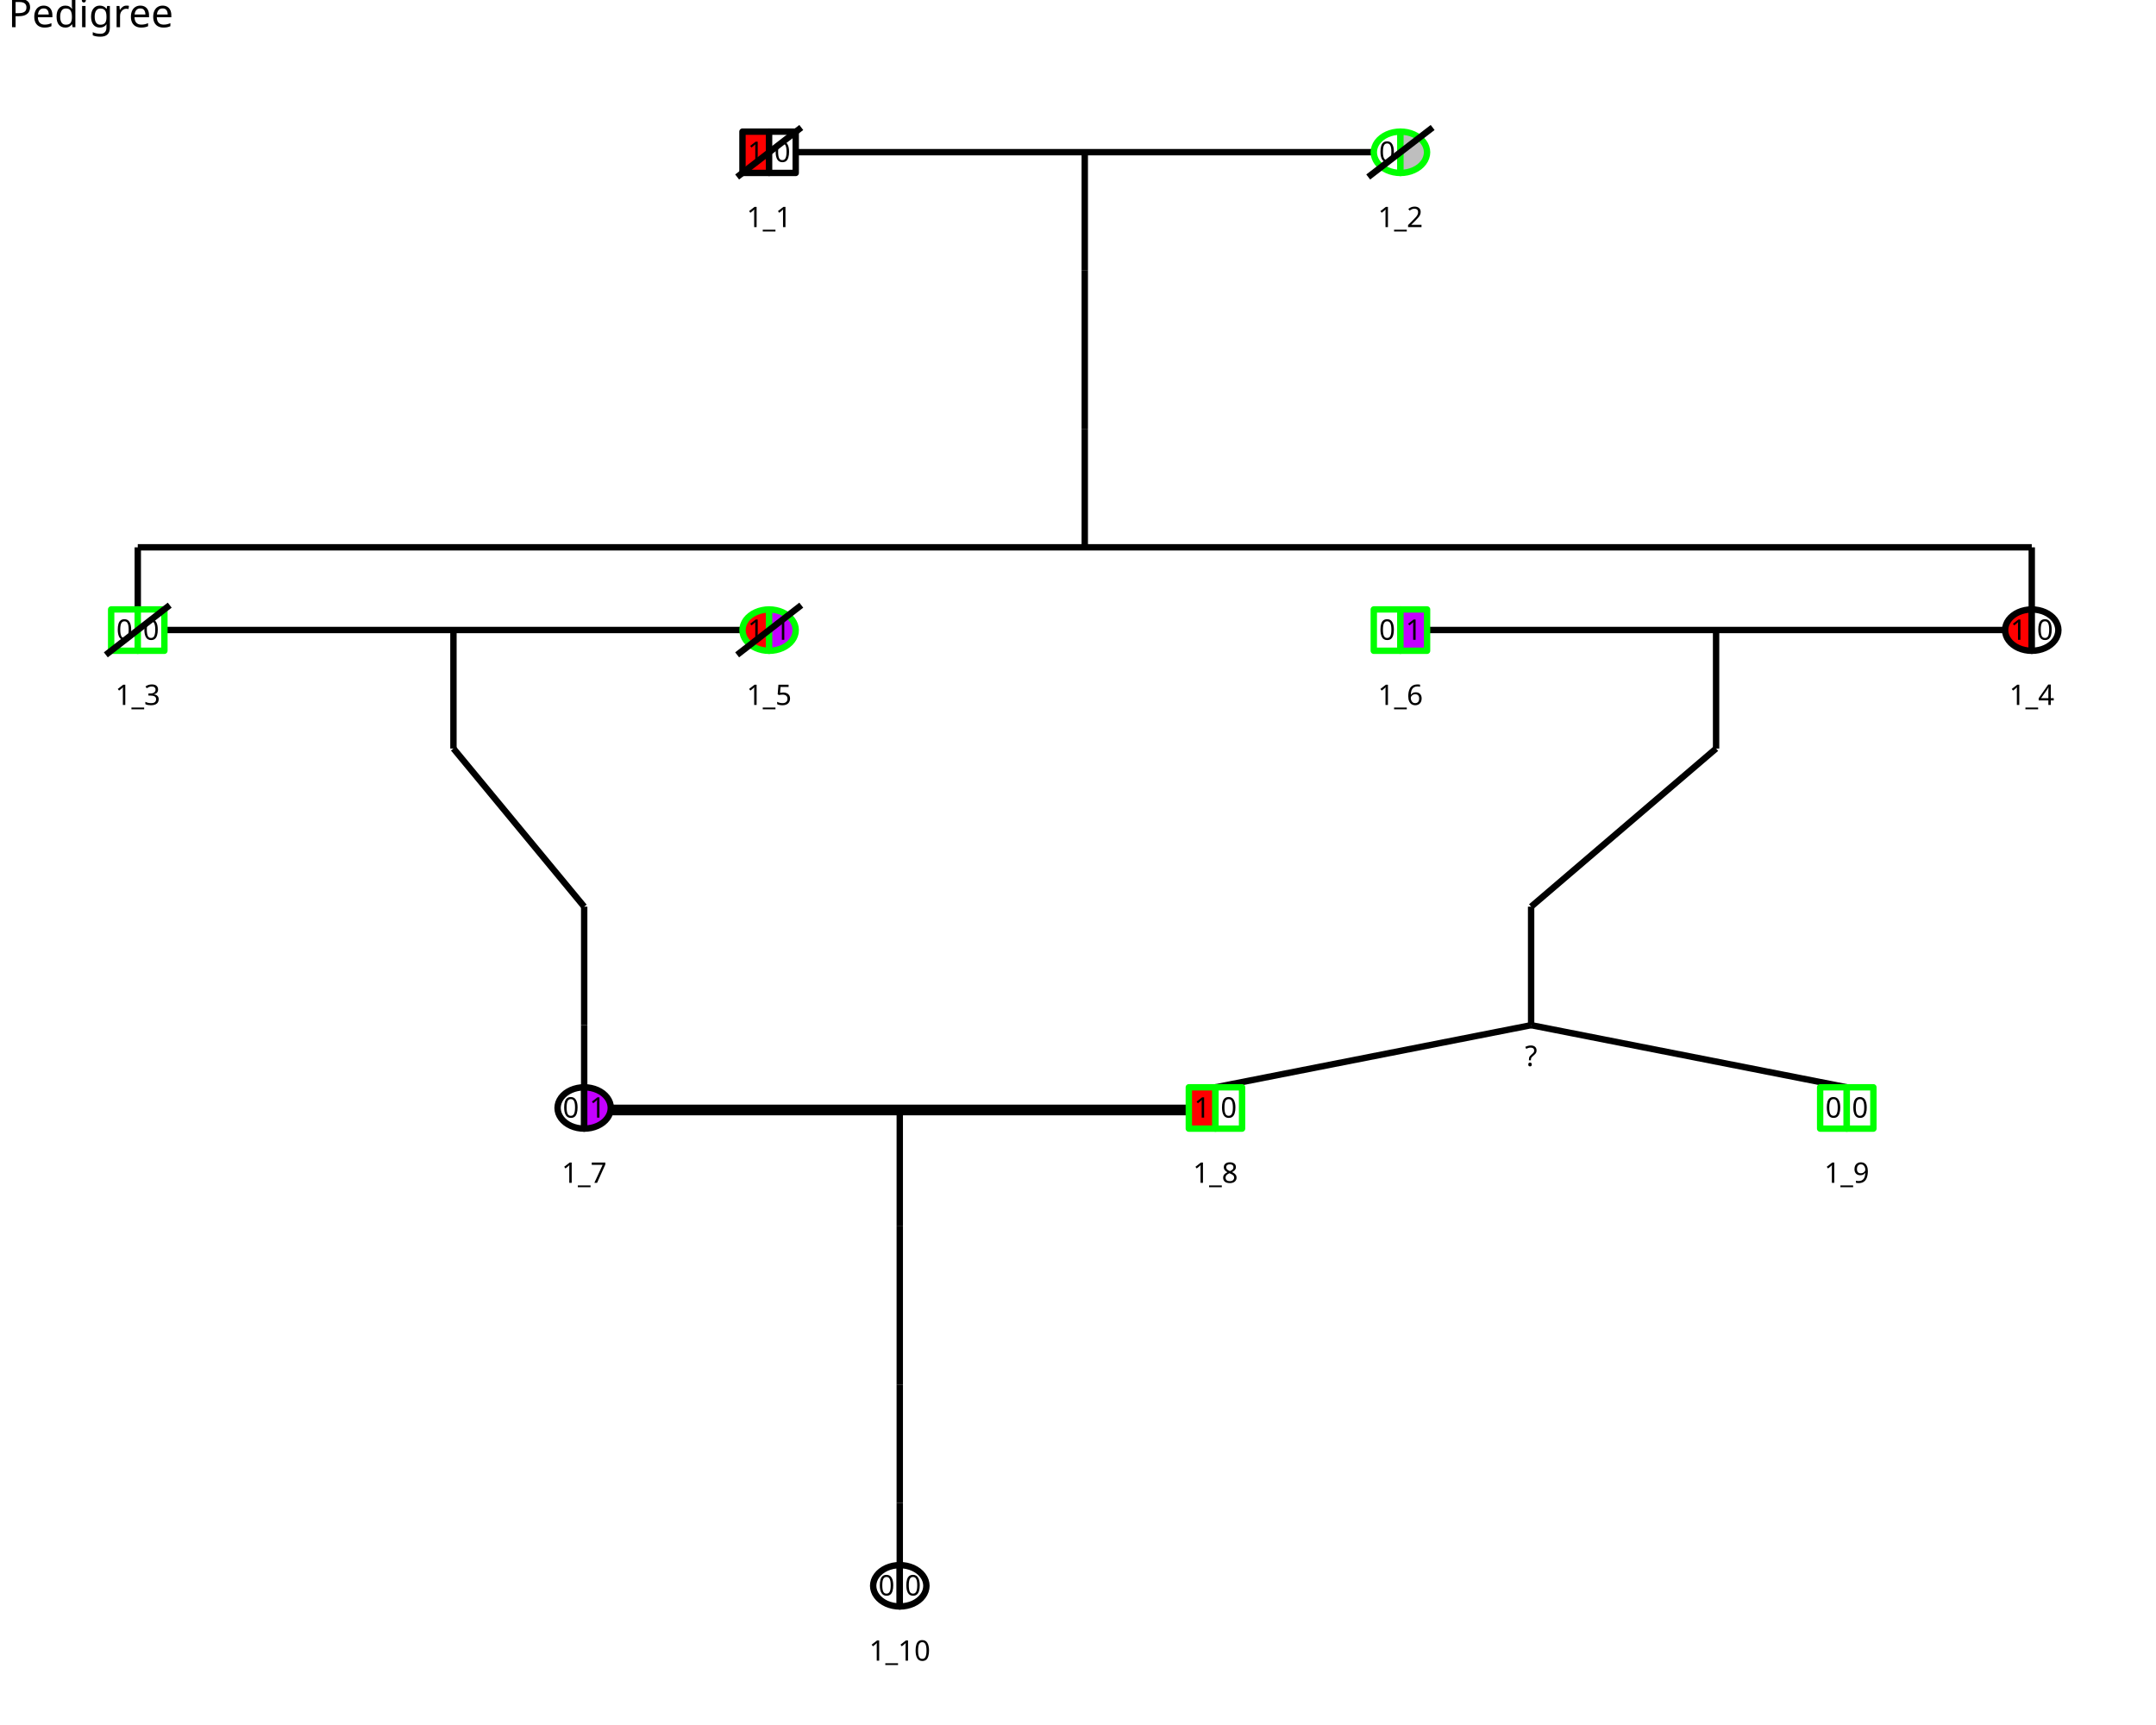
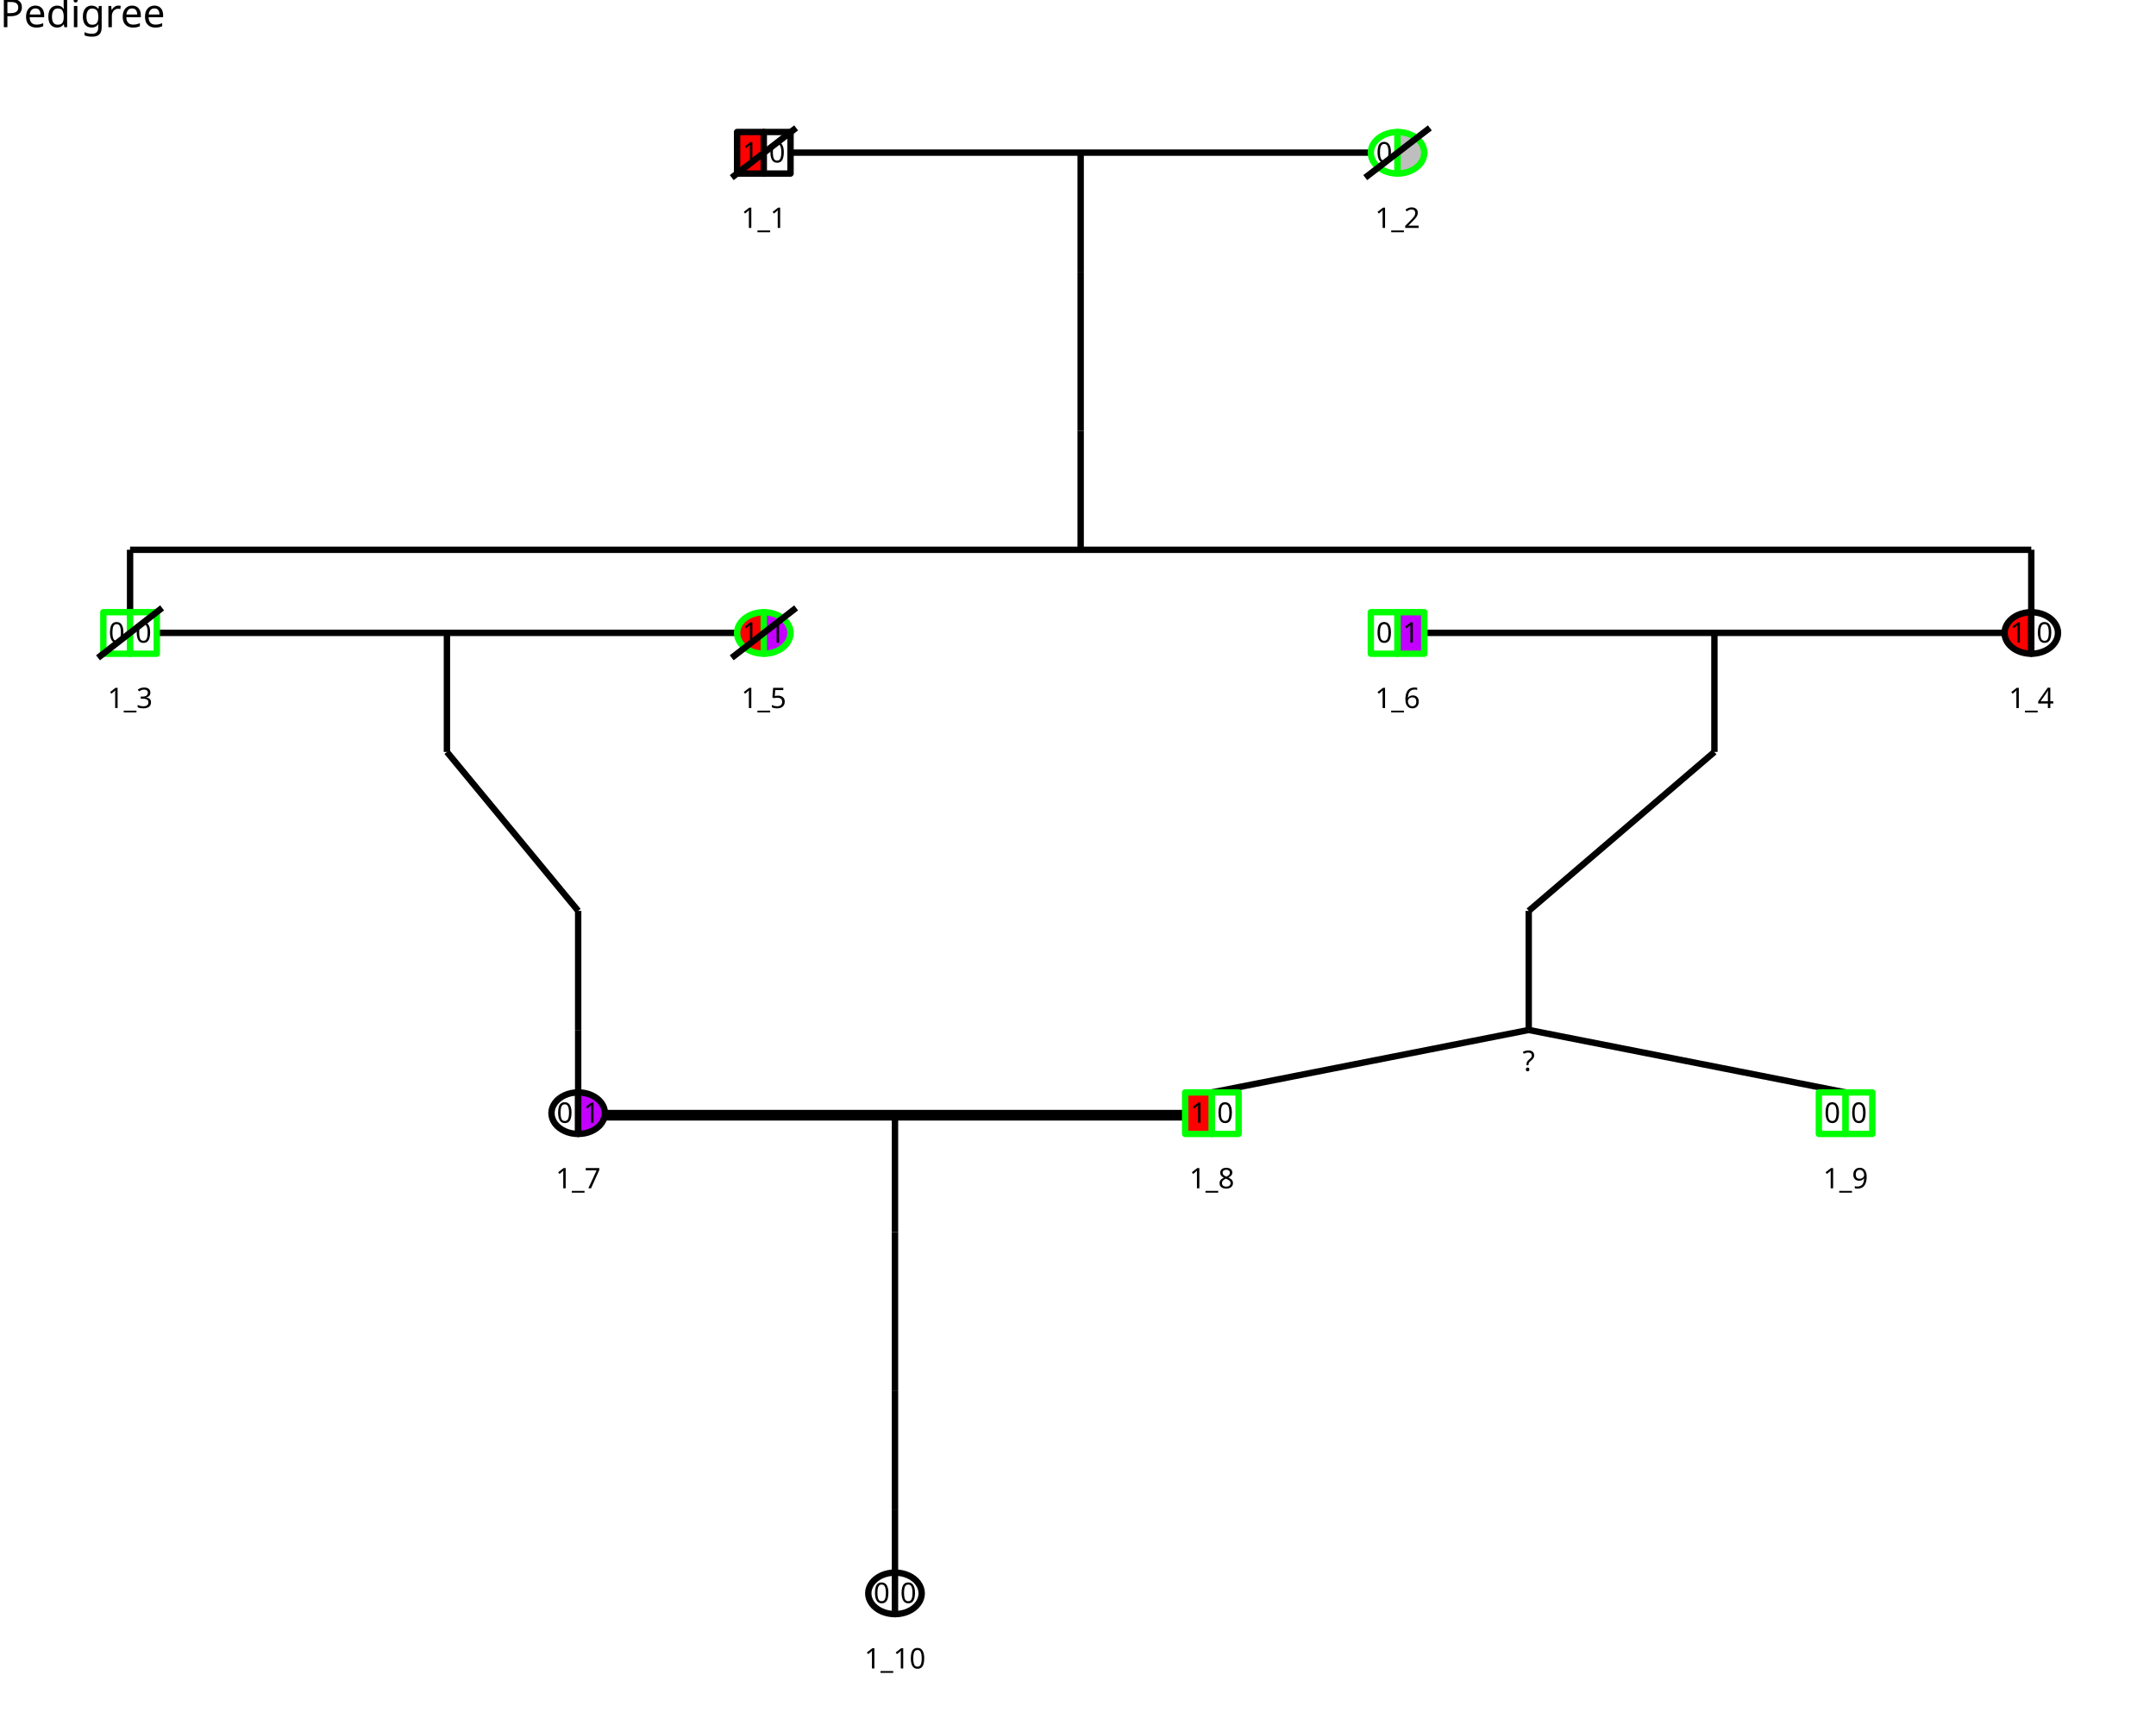
<svg xmlns="http://www.w3.org/2000/svg" class="svglite" data-engine-version="2.0" width="720.00pt" height="576.00pt" viewBox="0 0 720.00 576.00">
  <defs>
    <style type="text/css">
    .svglite line, .svglite polyline, .svglite polygon, .svglite path, .svglite rect, .svglite circle {
      fill: none;
      stroke: #000000;
      stroke-linecap: round;
      stroke-linejoin: round;
      stroke-miterlimit: 10.00;
    }
  </style>
  </defs>
  <rect width="100%" height="100%" style="stroke: none; fill: #FFFFFF;" />
  <defs>
    <clipPath id="cpMC4wMHw3MjAuMDB8MC4wMHw1NzYuMDA=">
      <rect x="0.00" y="0.00" width="720.00" height="576.00" />
    </clipPath>
  </defs>
  <g clip-path="url(#cpMC4wMHw3MjAuMDB8MC4wMHw1NzYuMDA=)">
    <rect x="0.00" y="0.00" width="720.00" height="576.00" style="stroke-width: 1.07; stroke: #FFFFFF; fill: #FFFFFF;" />
  </g>
  <defs>
-     <clipPath id="cpMi43NHw3MjAuMDB8MTcuMzB8NTczLjI2">
-       <rect x="2.74" y="17.30" width="717.26" height="555.96" />
+     <clipPath id="cpMC4wMHw3MjAuMDB8MTcuMzB8NTc2LjAw">
+       <rect x="0.00" y="17.30" width="720.00" height="558.70" />
    </clipPath>
  </defs>
-   <g clip-path="url(#cpMi43NHw3MjAuMDB8MTcuMzB8NTczLjI2)">
-     <rect x="2.74" y="17.30" width="717.26" height="555.96" style="stroke-width: 1.07; stroke: none;" />
-     <line x1="265.70" y1="50.81" x2="458.82" y2="50.81" style="stroke-width: 2.13; stroke-linecap: butt;" />
-     <line x1="54.90" y1="210.37" x2="247.95" y2="210.37" style="stroke-width: 2.13; stroke-linecap: butt;" />
-     <line x1="203.99" y1="369.92" x2="397.05" y2="369.92" style="stroke-width: 2.13; stroke-linecap: butt;" />
-     <line x1="476.53" y1="210.37" x2="669.65" y2="210.37" style="stroke-width: 2.13; stroke-linecap: butt;" />
-     <line x1="203.99" y1="371.36" x2="397.05" y2="371.36" style="stroke-width: 2.13; stroke-linecap: butt;" />
-     <line x1="46.01" y1="203.50" x2="46.01" y2="182.76" style="stroke-width: 2.13; stroke-linecap: butt;" />
-     <line x1="678.51" y1="203.50" x2="678.51" y2="182.76" style="stroke-width: 2.13; stroke-linecap: butt;" />
-     <line x1="46.01" y1="182.76" x2="678.51" y2="182.76" style="stroke-width: 2.13; stroke-linecap: butt;" />
-     <line x1="362.26" y1="182.76" x2="362.26" y2="143.19" style="stroke-width: 2.13; stroke-linecap: butt;" />
-     <line x1="362.26" y1="143.19" x2="362.26" y2="90.38" style="stroke-width: 2.13; stroke-linecap: butt;" />
-     <line x1="362.26" y1="90.38" x2="362.26" y2="50.81" style="stroke-width: 2.13; stroke-linecap: butt;" />
-     <line x1="195.09" y1="363.06" x2="195.09" y2="342.32" style="stroke-width: 2.13; stroke-linecap: butt;" />
-     <line x1="195.09" y1="342.32" x2="195.09" y2="342.32" style="stroke-width: 2.13; stroke-linecap: butt;" />
-     <line x1="195.09" y1="342.32" x2="195.09" y2="302.75" style="stroke-width: 2.13; stroke-linecap: butt;" />
-     <line x1="195.09" y1="302.75" x2="151.43" y2="249.94" style="stroke-width: 2.13; stroke-linecap: butt;" />
-     <line x1="151.43" y1="249.94" x2="151.43" y2="210.37" style="stroke-width: 2.13; stroke-linecap: butt;" />
-     <line x1="405.90" y1="363.06" x2="511.32" y2="342.32" style="stroke-width: 2.13; stroke-linecap: butt;" />
-     <line x1="616.73" y1="363.06" x2="511.32" y2="342.32" style="stroke-width: 2.13; stroke-linecap: butt;" />
-     <line x1="511.32" y1="342.32" x2="511.32" y2="342.32" style="stroke-width: 2.13; stroke-linecap: butt;" />
-     <line x1="511.32" y1="342.32" x2="511.32" y2="302.75" style="stroke-width: 2.13; stroke-linecap: butt;" />
-     <line x1="511.32" y1="302.75" x2="573.09" y2="249.94" style="stroke-width: 2.13; stroke-linecap: butt;" />
-     <line x1="573.09" y1="249.94" x2="573.09" y2="210.37" style="stroke-width: 2.13; stroke-linecap: butt;" />
-     <line x1="300.48" y1="522.62" x2="300.48" y2="501.88" style="stroke-width: 2.13; stroke-linecap: butt;" />
-     <line x1="300.48" y1="501.88" x2="300.48" y2="501.88" style="stroke-width: 2.13; stroke-linecap: butt;" />
-     <line x1="300.48" y1="501.88" x2="300.48" y2="462.31" style="stroke-width: 2.13; stroke-linecap: butt;" />
-     <line x1="300.48" y1="462.31" x2="300.48" y2="409.49" style="stroke-width: 2.13; stroke-linecap: butt;" />
-     <line x1="300.48" y1="409.49" x2="300.48" y2="369.92" style="stroke-width: 2.13; stroke-linecap: butt;" />
-     <polygon points="256.84,50.85 256.84,57.75 247.95,57.75 247.95,43.95 256.84,43.95 " style="stroke-width: 2.13; stroke-linecap: butt; fill: #FF0000;" />
-     <polygon points="46.01,210.40 46.01,217.30 37.12,217.30 37.12,203.50 46.01,203.50 " style="stroke-width: 2.13; stroke: #00FF00; stroke-linecap: butt; fill: #FFFFFF;" />
-     <polygon points="195.09,369.96 195.09,376.86 193.93,376.80 192.79,376.63 191.69,376.34 190.64,375.94 189.68,375.44 188.80,374.84 188.04,374.16 187.39,373.41 186.88,372.60 186.50,371.75 186.28,370.86 186.20,369.96 186.28,369.06 186.50,368.18 186.88,367.32 187.39,366.51 188.04,365.76 188.80,365.08 189.68,364.49 190.64,363.99 191.69,363.59 192.79,363.30 193.93,363.12 195.09,363.06 " style="stroke-width: 2.13; stroke-linecap: butt; fill: #FFFFFF;" />
-     <polygon points="300.48,529.52 300.48,536.42 299.32,536.36 298.18,536.18 297.08,535.89 296.04,535.50 295.07,534.99 294.20,534.40 293.43,533.72 292.79,532.97 292.27,532.16 291.90,531.31 291.67,530.42 291.59,529.52 291.67,528.62 291.90,527.73 292.27,526.88 292.79,526.07 293.43,525.32 294.20,524.64 295.07,524.05 296.04,523.54 297.08,523.15 298.18,522.85 299.32,522.68 300.48,522.62 " style="stroke-width: 2.13; stroke-linecap: butt; fill: #FFFFFF;" />
-     <polygon points="467.67,50.85 467.67,57.75 466.51,57.69 465.37,57.51 464.27,57.22 463.23,56.82 462.26,56.32 461.39,55.73 460.62,55.05 459.97,54.30 459.46,53.49 459.09,52.63 458.86,51.75 458.78,50.85 458.86,49.95 459.09,49.06 459.46,48.21 459.97,47.40 460.62,46.65 461.39,45.97 462.26,45.37 463.23,44.87 464.27,44.47 465.37,44.18 466.51,44.01 467.67,43.95 " style="stroke-width: 2.13; stroke: #00FF00; stroke-linecap: butt; fill: #FFFFFF;" />
-     <polygon points="256.84,210.40 256.84,217.30 255.68,217.25 254.54,217.07 253.44,216.78 252.40,216.38 251.43,215.88 250.56,215.28 249.79,214.61 249.14,213.85 248.63,213.05 248.25,212.19 248.03,211.31 247.95,210.40 248.03,209.50 248.25,208.62 248.63,207.76 249.14,206.95 249.79,206.20 250.56,205.53 251.43,204.93 252.40,204.43 253.44,204.03 254.54,203.74 255.68,203.56 256.84,203.50 " style="stroke-width: 2.13; stroke: #00FF00; stroke-linecap: butt; fill: #FF0000;" />
-     <polygon points="405.90,369.96 405.90,376.86 397.01,376.86 397.01,363.06 405.90,363.06 " style="stroke-width: 2.13; stroke: #00FF00; stroke-linecap: butt; fill: #FF0000;" />
-     <polygon points="467.67,210.40 467.67,217.30 458.78,217.30 458.78,203.50 467.67,203.50 " style="stroke-width: 2.13; stroke: #00FF00; stroke-linecap: butt; fill: #FFFFFF;" />
-     <polygon points="616.73,369.96 616.73,376.86 607.84,376.86 607.84,363.06 616.73,363.06 " style="stroke-width: 2.13; stroke: #00FF00; stroke-linecap: butt; fill: #FFFFFF;" />
-     <polygon points="678.51,210.40 678.51,217.30 677.35,217.25 676.21,217.07 675.10,216.78 674.06,216.38 673.09,215.88 672.22,215.28 671.45,214.61 670.81,213.85 670.29,213.05 669.92,212.19 669.69,211.31 669.62,210.40 669.69,209.50 669.92,208.62 670.29,207.76 670.81,206.95 671.45,206.20 672.22,205.53 673.09,204.93 674.06,204.43 675.10,204.03 676.21,203.74 677.35,203.56 678.51,203.50 " style="stroke-width: 2.13; stroke-linecap: butt; fill: #FF0000;" />
-     <polygon points="256.84,50.85 256.84,43.95 265.73,43.95 265.73,57.75 256.84,57.75 " style="stroke-width: 2.13; stroke-linecap: butt; fill: #FFFFFF;" />
-     <polygon points="46.01,210.40 46.01,203.50 54.90,203.50 54.90,217.30 46.01,217.30 " style="stroke-width: 2.13; stroke: #00FF00; stroke-linecap: butt; fill: #FFFFFF;" />
-     <polygon points="195.09,369.96 195.09,363.06 196.25,363.12 197.39,363.30 198.49,363.59 199.54,363.99 200.50,364.49 201.38,365.08 202.14,365.76 202.79,366.51 203.30,367.32 203.68,368.18 203.90,369.06 203.98,369.96 203.90,370.86 203.68,371.75 203.30,372.60 202.79,373.41 202.14,374.16 201.38,374.84 200.50,375.44 199.54,375.94 198.49,376.34 197.39,376.63 196.25,376.80 195.09,376.86 " style="stroke-width: 2.13; stroke-linecap: butt; fill: #C300FF;" />
-     <polygon points="300.48,529.52 300.48,522.62 301.65,522.68 302.79,522.85 303.89,523.15 304.93,523.54 305.90,524.05 306.77,524.64 307.54,525.32 308.18,526.07 308.70,526.88 309.07,527.73 309.30,528.62 309.38,529.52 309.30,530.42 309.07,531.31 308.70,532.16 308.18,532.97 307.54,533.72 306.77,534.40 305.90,534.99 304.93,535.50 303.89,535.89 302.79,536.18 301.65,536.36 300.48,536.42 " style="stroke-width: 2.13; stroke-linecap: butt; fill: #FFFFFF;" />
-     <polygon points="467.67,50.85 467.67,43.95 468.83,44.01 469.98,44.18 471.08,44.47 472.12,44.87 473.09,45.37 473.96,45.97 474.73,46.65 475.37,47.40 475.89,48.21 476.26,49.06 476.49,49.95 476.57,50.85 476.49,51.75 476.26,52.63 475.89,53.49 475.37,54.30 474.73,55.05 473.96,55.73 473.09,56.32 472.12,56.82 471.08,57.22 469.98,57.51 468.83,57.69 467.67,57.75 " style="stroke-width: 2.13; stroke: #00FF00; stroke-linecap: butt; fill: #BEBEBE;" />
-     <polygon points="256.84,210.40 256.84,203.50 258.00,203.56 259.14,203.74 260.24,204.03 261.29,204.43 262.25,204.93 263.13,205.53 263.90,206.20 264.54,206.95 265.06,207.76 265.43,208.62 265.66,209.50 265.73,210.40 265.66,211.31 265.43,212.19 265.06,213.05 264.54,213.85 263.90,214.61 263.13,215.28 262.25,215.88 261.29,216.38 260.24,216.78 259.14,217.07 258.00,217.25 256.84,217.30 " style="stroke-width: 2.13; stroke: #00FF00; stroke-linecap: butt; fill: #C300FF;" />
-     <polygon points="405.90,369.96 405.90,363.06 414.79,363.06 414.79,376.86 405.90,376.86 " style="stroke-width: 2.13; stroke: #00FF00; stroke-linecap: butt; fill: #FFFFFF;" />
-     <polygon points="467.67,210.40 467.67,203.50 476.57,203.50 476.57,217.30 467.67,217.30 " style="stroke-width: 2.13; stroke: #00FF00; stroke-linecap: butt; fill: #C300FF;" />
-     <polygon points="616.73,369.96 616.73,363.06 625.62,363.06 625.62,376.86 616.73,376.86 " style="stroke-width: 2.13; stroke: #00FF00; stroke-linecap: butt; fill: #FFFFFF;" />
-     <polygon points="678.51,210.40 678.51,203.50 679.67,203.56 680.81,203.74 681.91,204.03 682.95,204.43 683.92,204.93 684.79,205.53 685.56,206.20 686.21,206.95 686.72,207.76 687.09,208.62 687.32,209.50 687.40,210.40 687.32,211.31 687.09,212.19 686.72,213.05 686.21,213.85 685.56,214.61 684.79,215.28 683.92,215.88 682.95,216.38 681.91,216.78 680.81,217.07 679.67,217.25 678.51,217.30 " style="stroke-width: 2.13; stroke-linecap: butt; fill: #FFFFFF;" />
-     <line x1="246.17" y1="59.10" x2="267.59" y2="42.57" style="stroke-width: 2.13; stroke-linecap: butt;" />
-     <line x1="35.34" y1="218.66" x2="56.68" y2="202.07" style="stroke-width: 2.13; stroke-linecap: butt;" />
-     <line x1="456.92" y1="59.10" x2="478.43" y2="42.57" style="stroke-width: 2.13; stroke-linecap: butt;" />
-     <line x1="246.17" y1="218.66" x2="267.59" y2="202.07" style="stroke-width: 2.13; stroke-linecap: butt;" />
-     <text x="252.39" y="54.07" text-anchor="middle" style="font-size: 9.48px; font-family: sans;" textLength="5.28px" lengthAdjust="spacingAndGlyphs">1</text>
-     <text x="41.57" y="213.63" text-anchor="middle" style="font-size: 9.48px; font-family: sans;" textLength="5.28px" lengthAdjust="spacingAndGlyphs">0</text>
-     <text x="190.64" y="373.19" text-anchor="middle" style="font-size: 9.48px; font-family: sans;" textLength="5.28px" lengthAdjust="spacingAndGlyphs">0</text>
-     <text x="296.06" y="532.74" text-anchor="middle" style="font-size: 9.48px; font-family: sans;" textLength="5.28px" lengthAdjust="spacingAndGlyphs">0</text>
-     <text x="463.25" y="54.07" text-anchor="middle" style="font-size: 9.48px; font-family: sans;" textLength="5.28px" lengthAdjust="spacingAndGlyphs">0</text>
-     <text x="252.39" y="213.63" text-anchor="middle" style="font-size: 9.48px; font-family: sans;" textLength="5.28px" lengthAdjust="spacingAndGlyphs">1</text>
-     <text x="401.47" y="373.19" text-anchor="middle" style="font-size: 9.48px; font-family: sans;" textLength="5.28px" lengthAdjust="spacingAndGlyphs">1</text>
-     <text x="463.25" y="213.63" text-anchor="middle" style="font-size: 9.48px; font-family: sans;" textLength="5.28px" lengthAdjust="spacingAndGlyphs">0</text>
-     <text x="612.31" y="373.19" text-anchor="middle" style="font-size: 9.48px; font-family: sans;" textLength="5.28px" lengthAdjust="spacingAndGlyphs">0</text>
-     <text x="674.08" y="213.63" text-anchor="middle" style="font-size: 9.48px; font-family: sans;" textLength="5.28px" lengthAdjust="spacingAndGlyphs">1</text>
-     <text x="261.27" y="54.07" text-anchor="middle" style="font-size: 9.48px; font-family: sans;" textLength="5.28px" lengthAdjust="spacingAndGlyphs">0</text>
-     <text x="50.45" y="213.63" text-anchor="middle" style="font-size: 9.48px; font-family: sans;" textLength="5.28px" lengthAdjust="spacingAndGlyphs">0</text>
-     <text x="199.54" y="373.19" text-anchor="middle" style="font-size: 9.48px; font-family: sans;" textLength="5.28px" lengthAdjust="spacingAndGlyphs">1</text>
-     <text x="304.91" y="532.74" text-anchor="middle" style="font-size: 9.48px; font-family: sans;" textLength="5.28px" lengthAdjust="spacingAndGlyphs">0</text>
-     <text x="261.27" y="213.63" text-anchor="middle" style="font-size: 9.48px; font-family: sans;" textLength="5.28px" lengthAdjust="spacingAndGlyphs">1</text>
-     <text x="410.33" y="373.19" text-anchor="middle" style="font-size: 9.48px; font-family: sans;" textLength="5.28px" lengthAdjust="spacingAndGlyphs">0</text>
-     <text x="472.10" y="213.63" text-anchor="middle" style="font-size: 9.48px; font-family: sans;" textLength="5.28px" lengthAdjust="spacingAndGlyphs">1</text>
-     <text x="621.16" y="373.19" text-anchor="middle" style="font-size: 9.48px; font-family: sans;" textLength="5.28px" lengthAdjust="spacingAndGlyphs">0</text>
-     <text x="682.93" y="213.63" text-anchor="middle" style="font-size: 9.48px; font-family: sans;" textLength="5.28px" lengthAdjust="spacingAndGlyphs">0</text>
-     <text x="511.32" y="355.95" text-anchor="middle" style="font-size: 9.48px; font-family: sans;" textLength="5.28px" lengthAdjust="spacingAndGlyphs">?</text>
-     <text x="256.84" y="75.84" text-anchor="middle" style="font-size: 9.48px; font-family: sans;" textLength="15.83px" lengthAdjust="spacingAndGlyphs">1_1</text>
-     <text x="46.01" y="235.40" text-anchor="middle" style="font-size: 9.48px; font-family: sans;" textLength="15.83px" lengthAdjust="spacingAndGlyphs">1_3</text>
-     <text x="195.09" y="394.96" text-anchor="middle" style="font-size: 9.48px; font-family: sans;" textLength="15.83px" lengthAdjust="spacingAndGlyphs">1_7</text>
-     <text x="300.48" y="554.52" text-anchor="middle" style="font-size: 9.48px; font-family: sans;" textLength="21.10px" lengthAdjust="spacingAndGlyphs">1_10</text>
-     <text x="467.67" y="75.84" text-anchor="middle" style="font-size: 9.48px; font-family: sans;" textLength="15.83px" lengthAdjust="spacingAndGlyphs">1_2</text>
-     <text x="256.84" y="235.40" text-anchor="middle" style="font-size: 9.48px; font-family: sans;" textLength="15.83px" lengthAdjust="spacingAndGlyphs">1_5</text>
-     <text x="405.90" y="394.96" text-anchor="middle" style="font-size: 9.48px; font-family: sans;" textLength="15.83px" lengthAdjust="spacingAndGlyphs">1_8</text>
-     <text x="467.67" y="235.40" text-anchor="middle" style="font-size: 9.48px; font-family: sans;" textLength="15.83px" lengthAdjust="spacingAndGlyphs">1_6</text>
-     <text x="616.73" y="394.96" text-anchor="middle" style="font-size: 9.48px; font-family: sans;" textLength="15.83px" lengthAdjust="spacingAndGlyphs">1_9</text>
-     <text x="678.51" y="235.40" text-anchor="middle" style="font-size: 9.48px; font-family: sans;" textLength="15.83px" lengthAdjust="spacingAndGlyphs">1_4</text>
+   <g clip-path="url(#cpMC4wMHw3MjAuMDB8MTcuMzB8NTc2LjAw)">
+     <rect x="0.00" y="17.30" width="720.00" height="558.70" style="stroke-width: 1.07; stroke: none;" />
+     <line x1="263.96" y1="50.97" x2="457.82" y2="50.97" style="stroke-width: 2.13; stroke-linecap: butt;" />
+     <line x1="52.36" y1="211.32" x2="246.14" y2="211.32" style="stroke-width: 2.13; stroke-linecap: butt;" />
+     <line x1="202.02" y1="371.66" x2="395.81" y2="371.66" style="stroke-width: 2.13; stroke-linecap: butt;" />
+     <line x1="475.60" y1="211.32" x2="669.46" y2="211.32" style="stroke-width: 2.13; stroke-linecap: butt;" />
+     <line x1="202.02" y1="373.10" x2="395.81" y2="373.10" style="stroke-width: 2.13; stroke-linecap: butt;" />
+     <line x1="43.44" y1="204.42" x2="43.44" y2="183.58" style="stroke-width: 2.13; stroke-linecap: butt;" />
+     <line x1="678.35" y1="204.42" x2="678.35" y2="183.58" style="stroke-width: 2.13; stroke-linecap: butt;" />
+     <line x1="43.44" y1="183.58" x2="678.35" y2="183.58" style="stroke-width: 2.13; stroke-linecap: butt;" />
+     <line x1="360.89" y1="183.58" x2="360.89" y2="143.81" style="stroke-width: 2.13; stroke-linecap: butt;" />
+     <line x1="360.89" y1="143.81" x2="360.89" y2="90.74" style="stroke-width: 2.13; stroke-linecap: butt;" />
+     <line x1="360.89" y1="90.74" x2="360.89" y2="50.97" style="stroke-width: 2.13; stroke-linecap: butt;" />
+     <line x1="193.08" y1="364.77" x2="193.08" y2="343.92" style="stroke-width: 2.13; stroke-linecap: butt;" />
+     <line x1="193.08" y1="343.92" x2="193.08" y2="343.92" style="stroke-width: 2.13; stroke-linecap: butt;" />
+     <line x1="193.08" y1="343.92" x2="193.08" y2="304.16" style="stroke-width: 2.13; stroke-linecap: butt;" />
+     <line x1="193.08" y1="304.16" x2="149.25" y2="251.08" style="stroke-width: 2.13; stroke-linecap: butt;" />
+     <line x1="149.25" y1="251.08" x2="149.25" y2="211.32" style="stroke-width: 2.13; stroke-linecap: butt;" />
+     <line x1="404.70" y1="364.77" x2="510.52" y2="343.92" style="stroke-width: 2.13; stroke-linecap: butt;" />
+     <line x1="616.34" y1="364.77" x2="510.52" y2="343.92" style="stroke-width: 2.13; stroke-linecap: butt;" />
+     <line x1="510.52" y1="343.92" x2="510.52" y2="343.92" style="stroke-width: 2.13; stroke-linecap: butt;" />
+     <line x1="510.52" y1="343.92" x2="510.52" y2="304.16" style="stroke-width: 2.13; stroke-linecap: butt;" />
+     <line x1="510.52" y1="304.16" x2="572.53" y2="251.08" style="stroke-width: 2.13; stroke-linecap: butt;" />
+     <line x1="572.53" y1="251.08" x2="572.53" y2="211.32" style="stroke-width: 2.13; stroke-linecap: butt;" />
+     <line x1="298.88" y1="525.11" x2="298.88" y2="504.27" style="stroke-width: 2.13; stroke-linecap: butt;" />
+     <line x1="298.88" y1="504.27" x2="298.88" y2="504.27" style="stroke-width: 2.13; stroke-linecap: butt;" />
+     <line x1="298.88" y1="504.27" x2="298.88" y2="464.50" style="stroke-width: 2.13; stroke-linecap: butt;" />
+     <line x1="298.88" y1="464.50" x2="298.88" y2="411.43" style="stroke-width: 2.13; stroke-linecap: butt;" />
+     <line x1="298.88" y1="411.43" x2="298.88" y2="371.66" style="stroke-width: 2.13; stroke-linecap: butt;" />
+     <polygon points="255.07,51.01 255.07,57.95 246.15,57.95 246.15,44.08 255.07,44.08 " style="stroke-width: 2.13; stroke-linecap: butt; fill: #FF0000;" />
+     <polygon points="43.44,211.36 43.44,218.29 34.51,218.29 34.51,204.42 43.44,204.42 " style="stroke-width: 2.13; stroke: #00FF00; stroke-linecap: butt; fill: #FFFFFF;" />
+     <polygon points="193.08,371.70 193.08,378.63 191.92,378.57 190.77,378.40 189.67,378.11 188.62,377.71 187.65,377.20 186.77,376.60 186.00,375.92 185.36,375.17 184.84,374.35 184.46,373.49 184.24,372.61 184.16,371.70 184.24,370.80 184.46,369.91 184.84,369.05 185.36,368.23 186.00,367.48 186.77,366.80 187.65,366.20 188.62,365.70 189.67,365.29 190.77,365.00 191.92,364.83 193.08,364.77 " style="stroke-width: 2.13; stroke-linecap: butt; fill: #FFFFFF;" />
+     <polygon points="298.88,532.04 298.88,538.98 297.72,538.92 296.57,538.74 295.47,538.45 294.42,538.05 293.45,537.55 292.57,536.95 291.80,536.27 291.15,535.51 290.64,534.70 290.26,533.84 290.03,532.95 289.96,532.04 290.03,531.14 290.26,530.25 290.64,529.39 291.15,528.58 291.80,527.82 292.57,527.14 293.45,526.54 294.42,526.04 295.47,525.64 296.57,525.35 297.72,525.17 298.88,525.11 " style="stroke-width: 2.13; stroke-linecap: butt; fill: #FFFFFF;" />
+     <polygon points="466.71,51.01 466.71,57.95 465.55,57.89 464.40,57.71 463.30,57.42 462.25,57.02 461.28,56.51 460.40,55.92 459.63,55.23 458.98,54.48 458.47,53.67 458.09,52.81 457.86,51.92 457.79,51.01 457.86,50.11 458.09,49.22 458.47,48.36 458.98,47.55 459.63,46.79 460.40,46.11 461.28,45.51 462.25,45.01 463.30,44.61 464.40,44.31 465.55,44.14 466.71,44.08 " style="stroke-width: 2.13; stroke: #00FF00; stroke-linecap: butt; fill: #FFFFFF;" />
+     <polygon points="255.07,211.36 255.07,218.29 253.91,218.23 252.76,218.05 251.66,217.76 250.61,217.36 249.64,216.86 248.76,216.26 247.99,215.58 247.34,214.82 246.83,214.01 246.45,213.15 246.23,212.26 246.15,211.36 246.23,210.45 246.45,209.56 246.83,208.70 247.34,207.89 247.99,207.14 248.76,206.45 249.64,205.86 250.61,205.35 251.66,204.95 252.76,204.66 253.91,204.48 255.07,204.42 " style="stroke-width: 2.13; stroke: #00FF00; stroke-linecap: butt; fill: #FF0000;" />
+     <polygon points="404.70,371.70 404.70,378.63 395.78,378.63 395.78,364.77 404.70,364.77 " style="stroke-width: 2.13; stroke: #00FF00; stroke-linecap: butt; fill: #FF0000;" />
+     <polygon points="466.71,211.36 466.71,218.29 457.79,218.29 457.79,204.42 466.71,204.42 " style="stroke-width: 2.13; stroke: #00FF00; stroke-linecap: butt; fill: #FFFFFF;" />
+     <polygon points="616.34,371.70 616.34,378.63 607.41,378.63 607.41,364.77 616.34,364.77 " style="stroke-width: 2.13; stroke: #00FF00; stroke-linecap: butt; fill: #FFFFFF;" />
+     <polygon points="678.35,211.36 678.35,218.29 677.18,218.23 676.04,218.05 674.93,217.76 673.89,217.36 672.91,216.86 672.04,216.26 671.27,215.58 670.62,214.82 670.10,214.01 669.73,213.15 669.50,212.26 669.42,211.36 669.50,210.45 669.73,209.56 670.10,208.70 670.62,207.89 671.27,207.14 672.04,206.45 672.91,205.86 673.89,205.35 674.93,204.95 676.04,204.66 677.18,204.48 678.35,204.42 " style="stroke-width: 2.13; stroke-linecap: butt; fill: #FF0000;" />
+     <polygon points="255.07,51.01 255.07,44.08 264.00,44.08 264.00,57.95 255.07,57.95 " style="stroke-width: 2.13; stroke-linecap: butt; fill: #FFFFFF;" />
+     <polygon points="43.44,211.36 43.44,204.42 52.36,204.42 52.36,218.29 43.44,218.29 " style="stroke-width: 2.13; stroke: #00FF00; stroke-linecap: butt; fill: #FFFFFF;" />
+     <polygon points="193.08,371.70 193.08,364.77 194.25,364.83 195.39,365.00 196.50,365.29 197.55,365.70 198.52,366.20 199.40,366.80 200.17,367.48 200.81,368.23 201.33,369.05 201.71,369.91 201.93,370.80 202.01,371.70 201.93,372.61 201.71,373.49 201.33,374.35 200.81,375.17 200.17,375.92 199.40,376.60 198.52,377.20 197.55,377.71 196.50,378.11 195.39,378.40 194.25,378.57 193.08,378.63 " style="stroke-width: 2.13; stroke-linecap: butt; fill: #C300FF;" />
+     <polygon points="298.88,532.04 298.88,525.11 300.05,525.17 301.19,525.35 302.30,525.64 303.34,526.04 304.32,526.54 305.19,527.14 305.96,527.82 306.61,528.58 307.13,529.39 307.50,530.25 307.73,531.14 307.81,532.04 307.73,532.95 307.50,533.84 307.13,534.70 306.61,535.51 305.96,536.27 305.19,536.95 304.32,537.55 303.34,538.05 302.30,538.45 301.19,538.74 300.05,538.92 298.88,538.98 " style="stroke-width: 2.13; stroke-linecap: butt; fill: #FFFFFF;" />
+     <polygon points="466.71,51.01 466.71,44.08 467.88,44.14 469.02,44.31 470.13,44.61 471.17,45.01 472.14,45.51 473.02,46.11 473.79,46.79 474.44,47.55 474.96,48.36 475.33,49.22 475.56,50.11 475.64,51.01 475.56,51.92 475.33,52.81 474.96,53.67 474.44,54.48 473.79,55.23 473.02,55.92 472.14,56.51 471.17,57.02 470.13,57.42 469.02,57.71 467.88,57.89 466.71,57.95 " style="stroke-width: 2.13; stroke: #00FF00; stroke-linecap: butt; fill: #BEBEBE;" />
+     <polygon points="255.07,211.36 255.07,204.42 256.24,204.48 257.38,204.66 258.49,204.95 259.54,205.35 260.51,205.86 261.38,206.45 262.15,207.14 262.80,207.89 263.32,208.70 263.69,209.56 263.92,210.45 264.00,211.36 263.92,212.26 263.69,213.15 263.32,214.01 262.80,214.82 262.15,215.58 261.38,216.26 260.51,216.86 259.54,217.36 258.49,217.76 257.38,218.05 256.24,218.23 255.07,218.29 " style="stroke-width: 2.13; stroke: #00FF00; stroke-linecap: butt; fill: #C300FF;" />
+     <polygon points="404.70,371.70 404.70,364.77 413.63,364.77 413.63,378.63 404.70,378.63 " style="stroke-width: 2.13; stroke: #00FF00; stroke-linecap: butt; fill: #FFFFFF;" />
+     <polygon points="466.71,211.36 466.71,204.42 475.64,204.42 475.64,218.29 466.71,218.29 " style="stroke-width: 2.13; stroke: #00FF00; stroke-linecap: butt; fill: #C300FF;" />
+     <polygon points="616.34,371.70 616.34,364.77 625.26,364.77 625.26,378.63 616.34,378.63 " style="stroke-width: 2.13; stroke: #00FF00; stroke-linecap: butt; fill: #FFFFFF;" />
+     <polygon points="678.35,211.36 678.35,204.42 679.51,204.48 680.66,204.66 681.76,204.95 682.81,205.35 683.78,205.86 684.66,206.45 685.43,207.14 686.08,207.89 686.59,208.70 686.97,209.56 687.20,210.45 687.27,211.36 687.20,212.26 686.97,213.15 686.59,214.01 686.08,214.82 685.43,215.58 684.66,216.26 683.78,216.86 682.81,217.36 681.76,217.76 680.66,218.05 679.51,218.23 678.35,218.29 " style="stroke-width: 2.13; stroke-linecap: butt; fill: #FFFFFF;" />
+     <line x1="244.36" y1="59.31" x2="265.87" y2="42.70" style="stroke-width: 2.13; stroke-linecap: butt;" />
+     <line x1="32.73" y1="219.65" x2="54.14" y2="202.98" style="stroke-width: 2.13; stroke-linecap: butt;" />
+     <line x1="455.92" y1="59.31" x2="477.50" y2="42.70" style="stroke-width: 2.13; stroke-linecap: butt;" />
+     <line x1="244.36" y1="219.65" x2="265.87" y2="202.98" style="stroke-width: 2.13; stroke-linecap: butt;" />
+     <text x="250.61" y="54.24" text-anchor="middle" style="font-size: 9.48px; font-family: sans;" textLength="5.28px" lengthAdjust="spacingAndGlyphs">1</text>
+     <text x="38.97" y="214.58" text-anchor="middle" style="font-size: 9.48px; font-family: sans;" textLength="5.28px" lengthAdjust="spacingAndGlyphs">0</text>
+     <text x="188.62" y="374.92" text-anchor="middle" style="font-size: 9.48px; font-family: sans;" textLength="5.28px" lengthAdjust="spacingAndGlyphs">0</text>
+     <text x="294.44" y="535.27" text-anchor="middle" style="font-size: 9.48px; font-family: sans;" textLength="5.28px" lengthAdjust="spacingAndGlyphs">0</text>
+     <text x="462.27" y="54.24" text-anchor="middle" style="font-size: 9.48px; font-family: sans;" textLength="5.28px" lengthAdjust="spacingAndGlyphs">0</text>
+     <text x="250.61" y="214.58" text-anchor="middle" style="font-size: 9.48px; font-family: sans;" textLength="5.28px" lengthAdjust="spacingAndGlyphs">1</text>
+     <text x="400.26" y="374.92" text-anchor="middle" style="font-size: 9.48px; font-family: sans;" textLength="5.28px" lengthAdjust="spacingAndGlyphs">1</text>
+     <text x="462.27" y="214.58" text-anchor="middle" style="font-size: 9.48px; font-family: sans;" textLength="5.28px" lengthAdjust="spacingAndGlyphs">0</text>
+     <text x="611.89" y="374.92" text-anchor="middle" style="font-size: 9.48px; font-family: sans;" textLength="5.28px" lengthAdjust="spacingAndGlyphs">0</text>
+     <text x="673.90" y="214.58" text-anchor="middle" style="font-size: 9.48px; font-family: sans;" textLength="5.28px" lengthAdjust="spacingAndGlyphs">1</text>
+     <text x="259.52" y="54.24" text-anchor="middle" style="font-size: 9.48px; font-family: sans;" textLength="5.28px" lengthAdjust="spacingAndGlyphs">0</text>
+     <text x="47.90" y="214.58" text-anchor="middle" style="font-size: 9.48px; font-family: sans;" textLength="5.28px" lengthAdjust="spacingAndGlyphs">0</text>
+     <text x="197.55" y="374.92" text-anchor="middle" style="font-size: 9.48px; font-family: sans;" textLength="5.28px" lengthAdjust="spacingAndGlyphs">1</text>
+     <text x="303.33" y="535.27" text-anchor="middle" style="font-size: 9.48px; font-family: sans;" textLength="5.28px" lengthAdjust="spacingAndGlyphs">0</text>
+     <text x="259.52" y="214.58" text-anchor="middle" style="font-size: 9.48px; font-family: sans;" textLength="5.28px" lengthAdjust="spacingAndGlyphs">1</text>
+     <text x="409.15" y="374.92" text-anchor="middle" style="font-size: 9.48px; font-family: sans;" textLength="5.28px" lengthAdjust="spacingAndGlyphs">0</text>
+     <text x="471.16" y="214.58" text-anchor="middle" style="font-size: 9.48px; font-family: sans;" textLength="5.28px" lengthAdjust="spacingAndGlyphs">1</text>
+     <text x="620.78" y="374.92" text-anchor="middle" style="font-size: 9.48px; font-family: sans;" textLength="5.28px" lengthAdjust="spacingAndGlyphs">0</text>
+     <text x="682.79" y="214.58" text-anchor="middle" style="font-size: 9.48px; font-family: sans;" textLength="5.28px" lengthAdjust="spacingAndGlyphs">0</text>
+     <text x="510.52" y="357.61" text-anchor="middle" style="font-size: 9.48px; font-family: sans;" textLength="5.28px" lengthAdjust="spacingAndGlyphs">?</text>
+     <text x="255.07" y="76.10" text-anchor="middle" style="font-size: 9.48px; font-family: sans;" textLength="15.83px" lengthAdjust="spacingAndGlyphs">1_1</text>
+     <text x="43.44" y="236.44" text-anchor="middle" style="font-size: 9.48px; font-family: sans;" textLength="15.83px" lengthAdjust="spacingAndGlyphs">1_3</text>
+     <text x="193.08" y="396.79" text-anchor="middle" style="font-size: 9.48px; font-family: sans;" textLength="15.83px" lengthAdjust="spacingAndGlyphs">1_7</text>
+     <text x="298.88" y="557.13" text-anchor="middle" style="font-size: 9.48px; font-family: sans;" textLength="21.10px" lengthAdjust="spacingAndGlyphs">1_10</text>
+     <text x="466.71" y="76.10" text-anchor="middle" style="font-size: 9.48px; font-family: sans;" textLength="15.83px" lengthAdjust="spacingAndGlyphs">1_2</text>
+     <text x="255.07" y="236.44" text-anchor="middle" style="font-size: 9.48px; font-family: sans;" textLength="15.83px" lengthAdjust="spacingAndGlyphs">1_5</text>
+     <text x="404.70" y="396.79" text-anchor="middle" style="font-size: 9.48px; font-family: sans;" textLength="15.83px" lengthAdjust="spacingAndGlyphs">1_8</text>
+     <text x="466.71" y="236.44" text-anchor="middle" style="font-size: 9.48px; font-family: sans;" textLength="15.83px" lengthAdjust="spacingAndGlyphs">1_6</text>
+     <text x="616.34" y="396.79" text-anchor="middle" style="font-size: 9.48px; font-family: sans;" textLength="15.83px" lengthAdjust="spacingAndGlyphs">1_9</text>
+     <text x="678.35" y="236.44" text-anchor="middle" style="font-size: 9.48px; font-family: sans;" textLength="15.83px" lengthAdjust="spacingAndGlyphs">1_4</text>
  </g>
  <g clip-path="url(#cpMC4wMHw3MjAuMDB8MC4wMHw1NzYuMDA=)">
-     <text x="2.74" y="9.08" style="font-size: 13.20px; font-family: sans;" textLength="52.84px" lengthAdjust="spacingAndGlyphs">Pedigree</text>
+     <text x="0.00" y="9.08" style="font-size: 13.20px; font-family: sans;" textLength="52.84px" lengthAdjust="spacingAndGlyphs">Pedigree</text>
  </g>
</svg>
